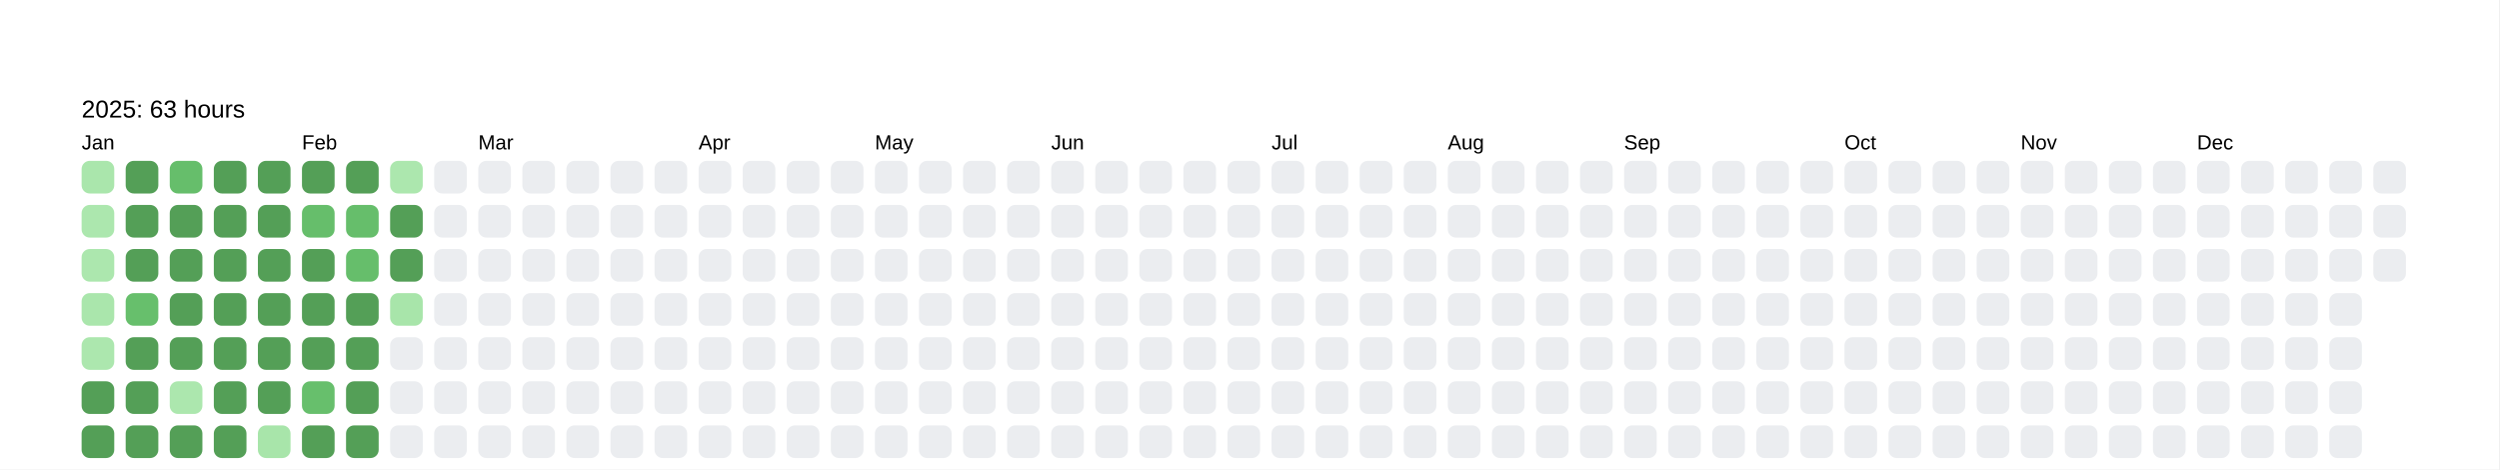
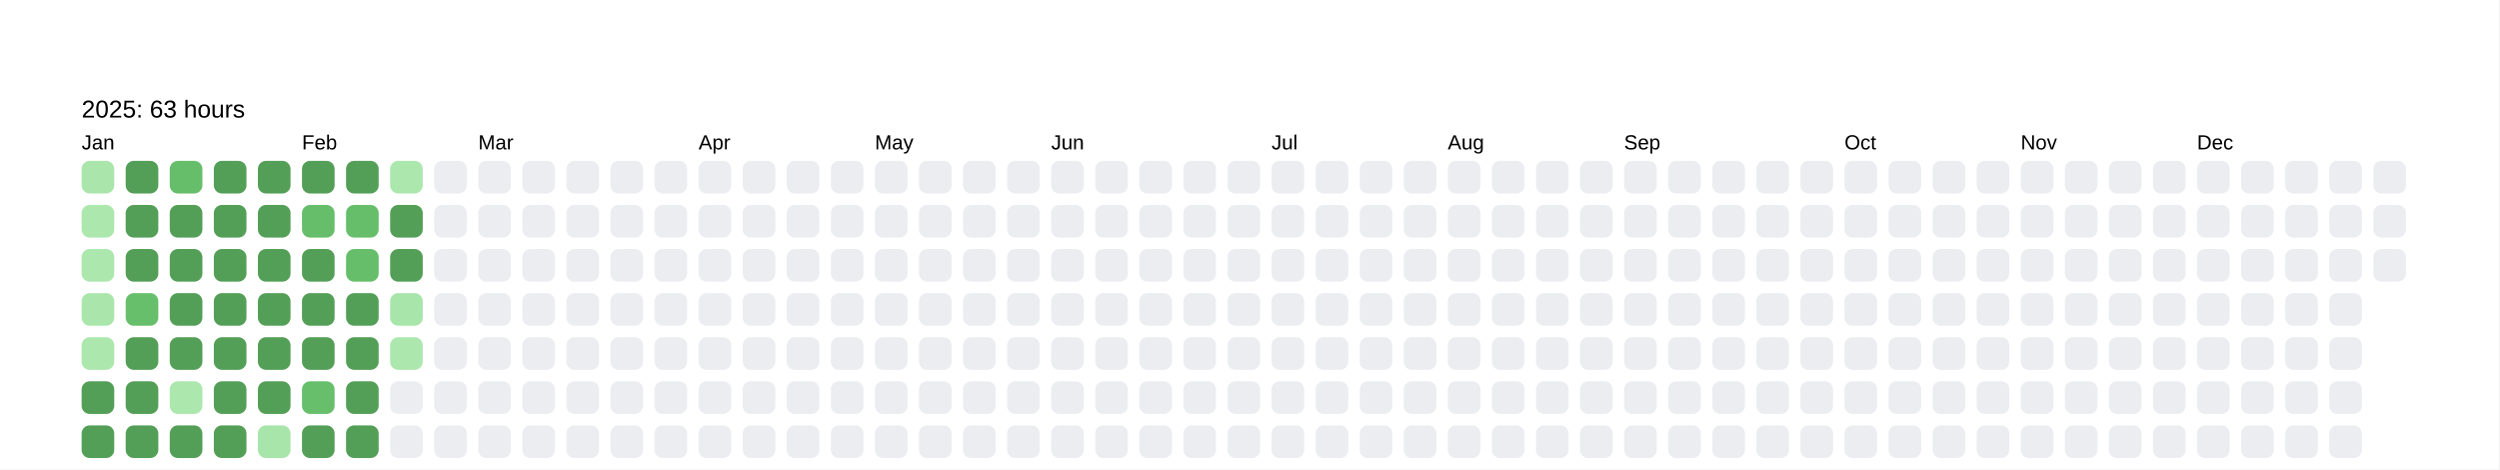
<svg xmlns="http://www.w3.org/2000/svg" baseProfile="full" height="57.5mm" version="1.1" viewBox="0,0,306.2,57.5" width="306.2mm">
  <defs />
  <rect fill="#FFFFFF" height="57.5" width="306.2" x="0" y="0" />
  <text fill="#000000" style="font-size:6px; font-family:Arial; font-weight:bold;" x="10" y="10" />
  <text fill="#000000" style="font-size:3px; font-family:Arial;" x="10" y="14.4">2025: 63 hours</text>
  <text fill="#000000" style="font-size:2.5px; font-family:Arial" x="10" y="18.3">Jan</text>
  <rect fill="#aae6ac" height="4" rx="1" ry="1" width="4" x="10" y="19.7" />
  <rect fill="#ace7ae" height="4" rx="1" ry="1" width="4" x="10" y="25.1" />
  <rect fill="#ace7ae" height="4" rx="1" ry="1" width="4" x="10" y="30.5" />
  <rect fill="#aae6ac" height="4" rx="1" ry="1" width="4" x="10" y="35.9" />
  <rect fill="#ace7ae" height="4" rx="1" ry="1" width="4" x="10" y="41.3" />
  <rect fill="#549F57" height="4" rx="1" ry="1" width="4" x="10" y="46.7" />
  <rect fill="#549F57" height="4" rx="1" ry="1" width="4" x="10" y="52.1" />
  <rect fill="#549F57" height="4" rx="1" ry="1" width="4" x="15.4" y="19.7" />
  <rect fill="#549F57" height="4" rx="1" ry="1" width="4" x="15.4" y="25.1" />
  <rect fill="#549F57" height="4" rx="1" ry="1" width="4" x="15.4" y="30.5" />
  <rect fill="#67bf6c" height="4" rx="1" ry="1" width="4" x="15.4" y="35.9" />
  <rect fill="#549F57" height="4" rx="1" ry="1" width="4" x="15.4" y="41.3" />
  <rect fill="#549F57" height="4" rx="1" ry="1" width="4" x="15.4" y="46.7" />
  <rect fill="#549F57" height="4" rx="1" ry="1" width="4" x="15.4" y="52.1" />
  <rect fill="#66be6b" height="4" rx="1" ry="1" width="4" x="20.8" y="19.7" />
  <rect fill="#549F57" height="4" rx="1" ry="1" width="4" x="20.8" y="25.1" />
  <rect fill="#549F57" height="4" rx="1" ry="1" width="4" x="20.8" y="30.5" />
  <rect fill="#549F57" height="4" rx="1" ry="1" width="4" x="20.8" y="35.9" />
  <rect fill="#549F57" height="4" rx="1" ry="1" width="4" x="20.8" y="41.3" />
  <rect fill="#ace7ae" height="4" rx="1" ry="1" width="4" x="20.8" y="46.7" />
  <rect fill="#549F57" height="4" rx="1" ry="1" width="4" x="20.8" y="52.1" />
  <rect fill="#549F57" height="4" rx="1" ry="1" width="4" x="26.2" y="19.7" />
  <rect fill="#549F57" height="4" rx="1" ry="1" width="4" x="26.2" y="25.1" />
  <rect fill="#549F57" height="4" rx="1" ry="1" width="4" x="26.2" y="30.5" />
  <rect fill="#549F57" height="4" rx="1" ry="1" width="4" x="26.2" y="35.9" />
  <rect fill="#549F57" height="4" rx="1" ry="1" width="4" x="26.2" y="41.3" />
  <rect fill="#549F57" height="4" rx="1" ry="1" width="4" x="26.2" y="46.7" />
  <rect fill="#549F57" height="4" rx="1" ry="1" width="4" x="26.2" y="52.1" />
  <rect fill="#549F57" height="4" rx="1" ry="1" width="4" x="31.6" y="19.7" />
  <rect fill="#549F57" height="4" rx="1" ry="1" width="4" x="31.6" y="25.1" />
  <rect fill="#549F57" height="4" rx="1" ry="1" width="4" x="31.6" y="30.5" />
  <rect fill="#549F57" height="4" rx="1" ry="1" width="4" x="31.6" y="35.9" />
  <rect fill="#549F57" height="4" rx="1" ry="1" width="4" x="31.6" y="41.3" />
  <rect fill="#549F57" height="4" rx="1" ry="1" width="4" x="31.6" y="46.7" />
  <rect fill="#a8e5aa" height="4" rx="1" ry="1" width="4" x="31.6" y="52.1" />
  <text fill="#000000" style="font-size:2.5px; font-family:Arial" x="37.0" y="18.3">Feb</text>
  <rect fill="#549F57" height="4" rx="1" ry="1" width="4" x="37.0" y="19.7" />
  <rect fill="#66be6b" height="4" rx="1" ry="1" width="4" x="37.0" y="25.1" />
  <rect fill="#549F57" height="4" rx="1" ry="1" width="4" x="37.0" y="30.5" />
  <rect fill="#549F57" height="4" rx="1" ry="1" width="4" x="37.0" y="35.9" />
  <rect fill="#549F57" height="4" rx="1" ry="1" width="4" x="37.0" y="41.3" />
  <rect fill="#67bf6c" height="4" rx="1" ry="1" width="4" x="37.0" y="46.7" />
  <rect fill="#549F57" height="4" rx="1" ry="1" width="4" x="37.0" y="52.1" />
  <rect fill="#549F57" height="4" rx="1" ry="1" width="4" x="42.4" y="19.7" />
  <rect fill="#66be6b" height="4" rx="1" ry="1" width="4" x="42.4" y="25.1" />
  <rect fill="#66be6b" height="4" rx="1" ry="1" width="4" x="42.4" y="30.5" />
  <rect fill="#549F57" height="4" rx="1" ry="1" width="4" x="42.4" y="35.9" />
  <rect fill="#549F57" height="4" rx="1" ry="1" width="4" x="42.4" y="41.3" />
  <rect fill="#549F57" height="4" rx="1" ry="1" width="4" x="42.4" y="46.7" />
  <rect fill="#549F57" height="4" rx="1" ry="1" width="4" x="42.4" y="52.1" />
  <rect fill="#ace7ae" height="4" rx="1" ry="1" width="4" x="47.8" y="19.7" />
  <rect fill="#549F57" height="4" rx="1" ry="1" width="4" x="47.8" y="25.1" />
  <rect fill="#549F57" height="4" rx="1" ry="1" width="4" x="47.8" y="30.5" />
  <rect fill="#a8e5aa" height="4" rx="1" ry="1" width="4" x="47.8" y="35.9" />
-   <rect fill="#EBEDF0" height="4" rx="1" ry="1" width="4" x="47.8" y="41.3" />
+   <rect fill="#ace7ae" height="4" rx="1" ry="1" width="4" x="47.8" y="41.3" />
  <rect fill="#EBEDF0" height="4" rx="1" ry="1" width="4" x="47.8" y="46.7" />
  <rect fill="#EBEDF0" height="4" rx="1" ry="1" width="4" x="47.8" y="52.1" />
  <rect fill="#EBEDF0" height="4" rx="1" ry="1" width="4" x="53.2" y="19.7" />
  <rect fill="#EBEDF0" height="4" rx="1" ry="1" width="4" x="53.2" y="25.1" />
  <rect fill="#EBEDF0" height="4" rx="1" ry="1" width="4" x="53.2" y="30.5" />
  <rect fill="#EBEDF0" height="4" rx="1" ry="1" width="4" x="53.2" y="35.9" />
  <rect fill="#EBEDF0" height="4" rx="1" ry="1" width="4" x="53.2" y="41.3" />
  <rect fill="#EBEDF0" height="4" rx="1" ry="1" width="4" x="53.2" y="46.7" />
  <rect fill="#EBEDF0" height="4" rx="1" ry="1" width="4" x="53.2" y="52.1" />
  <text fill="#000000" style="font-size:2.5px; font-family:Arial" x="58.6" y="18.3">Mar</text>
  <rect fill="#EBEDF0" height="4" rx="1" ry="1" width="4" x="58.6" y="19.7" />
  <rect fill="#EBEDF0" height="4" rx="1" ry="1" width="4" x="58.6" y="25.1" />
  <rect fill="#EBEDF0" height="4" rx="1" ry="1" width="4" x="58.6" y="30.5" />
  <rect fill="#EBEDF0" height="4" rx="1" ry="1" width="4" x="58.6" y="35.9" />
  <rect fill="#EBEDF0" height="4" rx="1" ry="1" width="4" x="58.6" y="41.3" />
  <rect fill="#EBEDF0" height="4" rx="1" ry="1" width="4" x="58.6" y="46.7" />
  <rect fill="#EBEDF0" height="4" rx="1" ry="1" width="4" x="58.6" y="52.1" />
  <rect fill="#EBEDF0" height="4" rx="1" ry="1" width="4" x="64" y="19.7" />
  <rect fill="#EBEDF0" height="4" rx="1" ry="1" width="4" x="64" y="25.1" />
  <rect fill="#EBEDF0" height="4" rx="1" ry="1" width="4" x="64" y="30.5" />
  <rect fill="#EBEDF0" height="4" rx="1" ry="1" width="4" x="64" y="35.9" />
  <rect fill="#EBEDF0" height="4" rx="1" ry="1" width="4" x="64" y="41.3" />
  <rect fill="#EBEDF0" height="4" rx="1" ry="1" width="4" x="64" y="46.7" />
  <rect fill="#EBEDF0" height="4" rx="1" ry="1" width="4" x="64" y="52.1" />
  <rect fill="#EBEDF0" height="4" rx="1" ry="1" width="4" x="69.4" y="19.7" />
  <rect fill="#EBEDF0" height="4" rx="1" ry="1" width="4" x="69.4" y="25.1" />
  <rect fill="#EBEDF0" height="4" rx="1" ry="1" width="4" x="69.4" y="30.5" />
  <rect fill="#EBEDF0" height="4" rx="1" ry="1" width="4" x="69.4" y="35.9" />
  <rect fill="#EBEDF0" height="4" rx="1" ry="1" width="4" x="69.4" y="41.3" />
  <rect fill="#EBEDF0" height="4" rx="1" ry="1" width="4" x="69.4" y="46.7" />
  <rect fill="#EBEDF0" height="4" rx="1" ry="1" width="4" x="69.4" y="52.1" />
  <rect fill="#EBEDF0" height="4" rx="1" ry="1" width="4" x="74.8" y="19.7" />
  <rect fill="#EBEDF0" height="4" rx="1" ry="1" width="4" x="74.8" y="25.1" />
  <rect fill="#EBEDF0" height="4" rx="1" ry="1" width="4" x="74.8" y="30.5" />
  <rect fill="#EBEDF0" height="4" rx="1" ry="1" width="4" x="74.8" y="35.9" />
  <rect fill="#EBEDF0" height="4" rx="1" ry="1" width="4" x="74.8" y="41.3" />
  <rect fill="#EBEDF0" height="4" rx="1" ry="1" width="4" x="74.8" y="46.7" />
  <rect fill="#EBEDF0" height="4" rx="1" ry="1" width="4" x="74.8" y="52.1" />
  <rect fill="#EBEDF0" height="4" rx="1" ry="1" width="4" x="80.2" y="19.7" />
  <rect fill="#EBEDF0" height="4" rx="1" ry="1" width="4" x="80.2" y="25.1" />
  <rect fill="#EBEDF0" height="4" rx="1" ry="1" width="4" x="80.2" y="30.5" />
  <rect fill="#EBEDF0" height="4" rx="1" ry="1" width="4" x="80.2" y="35.9" />
  <rect fill="#EBEDF0" height="4" rx="1" ry="1" width="4" x="80.2" y="41.3" />
  <rect fill="#EBEDF0" height="4" rx="1" ry="1" width="4" x="80.2" y="46.7" />
  <rect fill="#EBEDF0" height="4" rx="1" ry="1" width="4" x="80.2" y="52.1" />
  <text fill="#000000" style="font-size:2.5px; font-family:Arial" x="85.6" y="18.3">Apr</text>
  <rect fill="#EBEDF0" height="4" rx="1" ry="1" width="4" x="85.6" y="19.7" />
  <rect fill="#EBEDF0" height="4" rx="1" ry="1" width="4" x="85.6" y="25.1" />
  <rect fill="#EBEDF0" height="4" rx="1" ry="1" width="4" x="85.6" y="30.5" />
  <rect fill="#EBEDF0" height="4" rx="1" ry="1" width="4" x="85.6" y="35.9" />
  <rect fill="#EBEDF0" height="4" rx="1" ry="1" width="4" x="85.6" y="41.3" />
  <rect fill="#EBEDF0" height="4" rx="1" ry="1" width="4" x="85.6" y="46.7" />
  <rect fill="#EBEDF0" height="4" rx="1" ry="1" width="4" x="85.6" y="52.1" />
  <rect fill="#EBEDF0" height="4" rx="1" ry="1" width="4" x="91" y="19.7" />
  <rect fill="#EBEDF0" height="4" rx="1" ry="1" width="4" x="91" y="25.1" />
  <rect fill="#EBEDF0" height="4" rx="1" ry="1" width="4" x="91" y="30.5" />
  <rect fill="#EBEDF0" height="4" rx="1" ry="1" width="4" x="91" y="35.9" />
  <rect fill="#EBEDF0" height="4" rx="1" ry="1" width="4" x="91" y="41.3" />
  <rect fill="#EBEDF0" height="4" rx="1" ry="1" width="4" x="91" y="46.7" />
  <rect fill="#EBEDF0" height="4" rx="1" ry="1" width="4" x="91" y="52.1" />
  <rect fill="#EBEDF0" height="4" rx="1" ry="1" width="4" x="96.4" y="19.7" />
  <rect fill="#EBEDF0" height="4" rx="1" ry="1" width="4" x="96.4" y="25.1" />
  <rect fill="#EBEDF0" height="4" rx="1" ry="1" width="4" x="96.4" y="30.5" />
  <rect fill="#EBEDF0" height="4" rx="1" ry="1" width="4" x="96.4" y="35.9" />
  <rect fill="#EBEDF0" height="4" rx="1" ry="1" width="4" x="96.4" y="41.3" />
  <rect fill="#EBEDF0" height="4" rx="1" ry="1" width="4" x="96.4" y="46.7" />
  <rect fill="#EBEDF0" height="4" rx="1" ry="1" width="4" x="96.4" y="52.1" />
  <rect fill="#EBEDF0" height="4" rx="1" ry="1" width="4" x="101.8" y="19.7" />
  <rect fill="#EBEDF0" height="4" rx="1" ry="1" width="4" x="101.8" y="25.1" />
  <rect fill="#EBEDF0" height="4" rx="1" ry="1" width="4" x="101.8" y="30.5" />
  <rect fill="#EBEDF0" height="4" rx="1" ry="1" width="4" x="101.8" y="35.9" />
  <rect fill="#EBEDF0" height="4" rx="1" ry="1" width="4" x="101.8" y="41.3" />
  <rect fill="#EBEDF0" height="4" rx="1" ry="1" width="4" x="101.8" y="46.7" />
  <rect fill="#EBEDF0" height="4" rx="1" ry="1" width="4" x="101.8" y="52.1" />
  <text fill="#000000" style="font-size:2.5px; font-family:Arial" x="107.2" y="18.3">May</text>
  <rect fill="#EBEDF0" height="4" rx="1" ry="1" width="4" x="107.2" y="19.7" />
  <rect fill="#EBEDF0" height="4" rx="1" ry="1" width="4" x="107.2" y="25.1" />
  <rect fill="#EBEDF0" height="4" rx="1" ry="1" width="4" x="107.2" y="30.5" />
  <rect fill="#EBEDF0" height="4" rx="1" ry="1" width="4" x="107.2" y="35.9" />
  <rect fill="#EBEDF0" height="4" rx="1" ry="1" width="4" x="107.2" y="41.3" />
  <rect fill="#EBEDF0" height="4" rx="1" ry="1" width="4" x="107.2" y="46.7" />
  <rect fill="#EBEDF0" height="4" rx="1" ry="1" width="4" x="107.2" y="52.1" />
  <rect fill="#EBEDF0" height="4" rx="1" ry="1" width="4" x="112.6" y="19.7" />
  <rect fill="#EBEDF0" height="4" rx="1" ry="1" width="4" x="112.6" y="25.1" />
  <rect fill="#EBEDF0" height="4" rx="1" ry="1" width="4" x="112.6" y="30.5" />
  <rect fill="#EBEDF0" height="4" rx="1" ry="1" width="4" x="112.6" y="35.9" />
  <rect fill="#EBEDF0" height="4" rx="1" ry="1" width="4" x="112.6" y="41.3" />
  <rect fill="#EBEDF0" height="4" rx="1" ry="1" width="4" x="112.6" y="46.7" />
  <rect fill="#EBEDF0" height="4" rx="1" ry="1" width="4" x="112.6" y="52.1" />
  <rect fill="#EBEDF0" height="4" rx="1" ry="1" width="4" x="118" y="19.7" />
  <rect fill="#EBEDF0" height="4" rx="1" ry="1" width="4" x="118" y="25.1" />
  <rect fill="#EBEDF0" height="4" rx="1" ry="1" width="4" x="118" y="30.5" />
  <rect fill="#EBEDF0" height="4" rx="1" ry="1" width="4" x="118" y="35.9" />
  <rect fill="#EBEDF0" height="4" rx="1" ry="1" width="4" x="118" y="41.3" />
  <rect fill="#EBEDF0" height="4" rx="1" ry="1" width="4" x="118" y="46.7" />
  <rect fill="#EBEDF0" height="4" rx="1" ry="1" width="4" x="118" y="52.1" />
  <rect fill="#EBEDF0" height="4" rx="1" ry="1" width="4" x="123.4" y="19.7" />
  <rect fill="#EBEDF0" height="4" rx="1" ry="1" width="4" x="123.4" y="25.1" />
  <rect fill="#EBEDF0" height="4" rx="1" ry="1" width="4" x="123.4" y="30.5" />
  <rect fill="#EBEDF0" height="4" rx="1" ry="1" width="4" x="123.4" y="35.9" />
  <rect fill="#EBEDF0" height="4" rx="1" ry="1" width="4" x="123.4" y="41.3" />
  <rect fill="#EBEDF0" height="4" rx="1" ry="1" width="4" x="123.4" y="46.7" />
  <rect fill="#EBEDF0" height="4" rx="1" ry="1" width="4" x="123.4" y="52.1" />
  <text fill="#000000" style="font-size:2.5px; font-family:Arial" x="128.8" y="18.3">Jun</text>
  <rect fill="#EBEDF0" height="4" rx="1" ry="1" width="4" x="128.8" y="19.7" />
  <rect fill="#EBEDF0" height="4" rx="1" ry="1" width="4" x="128.8" y="25.1" />
  <rect fill="#EBEDF0" height="4" rx="1" ry="1" width="4" x="128.8" y="30.5" />
  <rect fill="#EBEDF0" height="4" rx="1" ry="1" width="4" x="128.8" y="35.9" />
  <rect fill="#EBEDF0" height="4" rx="1" ry="1" width="4" x="128.8" y="41.3" />
  <rect fill="#EBEDF0" height="4" rx="1" ry="1" width="4" x="128.8" y="46.7" />
  <rect fill="#EBEDF0" height="4" rx="1" ry="1" width="4" x="128.8" y="52.1" />
  <rect fill="#EBEDF0" height="4" rx="1" ry="1" width="4" x="134.2" y="19.7" />
  <rect fill="#EBEDF0" height="4" rx="1" ry="1" width="4" x="134.2" y="25.1" />
  <rect fill="#EBEDF0" height="4" rx="1" ry="1" width="4" x="134.2" y="30.5" />
  <rect fill="#EBEDF0" height="4" rx="1" ry="1" width="4" x="134.2" y="35.9" />
  <rect fill="#EBEDF0" height="4" rx="1" ry="1" width="4" x="134.2" y="41.3" />
  <rect fill="#EBEDF0" height="4" rx="1" ry="1" width="4" x="134.2" y="46.7" />
  <rect fill="#EBEDF0" height="4" rx="1" ry="1" width="4" x="134.2" y="52.1" />
  <rect fill="#EBEDF0" height="4" rx="1" ry="1" width="4" x="139.6" y="19.7" />
  <rect fill="#EBEDF0" height="4" rx="1" ry="1" width="4" x="139.6" y="25.1" />
  <rect fill="#EBEDF0" height="4" rx="1" ry="1" width="4" x="139.6" y="30.5" />
  <rect fill="#EBEDF0" height="4" rx="1" ry="1" width="4" x="139.6" y="35.9" />
  <rect fill="#EBEDF0" height="4" rx="1" ry="1" width="4" x="139.6" y="41.3" />
  <rect fill="#EBEDF0" height="4" rx="1" ry="1" width="4" x="139.6" y="46.7" />
  <rect fill="#EBEDF0" height="4" rx="1" ry="1" width="4" x="139.6" y="52.1" />
  <rect fill="#EBEDF0" height="4" rx="1" ry="1" width="4" x="145" y="19.7" />
  <rect fill="#EBEDF0" height="4" rx="1" ry="1" width="4" x="145" y="25.1" />
  <rect fill="#EBEDF0" height="4" rx="1" ry="1" width="4" x="145" y="30.5" />
  <rect fill="#EBEDF0" height="4" rx="1" ry="1" width="4" x="145" y="35.9" />
  <rect fill="#EBEDF0" height="4" rx="1" ry="1" width="4" x="145" y="41.3" />
  <rect fill="#EBEDF0" height="4" rx="1" ry="1" width="4" x="145" y="46.7" />
  <rect fill="#EBEDF0" height="4" rx="1" ry="1" width="4" x="145" y="52.1" />
  <rect fill="#EBEDF0" height="4" rx="1" ry="1" width="4" x="150.4" y="19.7" />
  <rect fill="#EBEDF0" height="4" rx="1" ry="1" width="4" x="150.4" y="25.1" />
  <rect fill="#EBEDF0" height="4" rx="1" ry="1" width="4" x="150.4" y="30.5" />
  <rect fill="#EBEDF0" height="4" rx="1" ry="1" width="4" x="150.4" y="35.9" />
  <rect fill="#EBEDF0" height="4" rx="1" ry="1" width="4" x="150.4" y="41.3" />
  <rect fill="#EBEDF0" height="4" rx="1" ry="1" width="4" x="150.4" y="46.7" />
  <rect fill="#EBEDF0" height="4" rx="1" ry="1" width="4" x="150.4" y="52.1" />
  <text fill="#000000" style="font-size:2.5px; font-family:Arial" x="155.8" y="18.3">Jul</text>
  <rect fill="#EBEDF0" height="4" rx="1" ry="1" width="4" x="155.8" y="19.7" />
  <rect fill="#EBEDF0" height="4" rx="1" ry="1" width="4" x="155.8" y="25.1" />
  <rect fill="#EBEDF0" height="4" rx="1" ry="1" width="4" x="155.8" y="30.5" />
  <rect fill="#EBEDF0" height="4" rx="1" ry="1" width="4" x="155.8" y="35.9" />
  <rect fill="#EBEDF0" height="4" rx="1" ry="1" width="4" x="155.8" y="41.3" />
  <rect fill="#EBEDF0" height="4" rx="1" ry="1" width="4" x="155.8" y="46.7" />
  <rect fill="#EBEDF0" height="4" rx="1" ry="1" width="4" x="155.8" y="52.1" />
  <rect fill="#EBEDF0" height="4" rx="1" ry="1" width="4" x="161.2" y="19.7" />
  <rect fill="#EBEDF0" height="4" rx="1" ry="1" width="4" x="161.2" y="25.1" />
  <rect fill="#EBEDF0" height="4" rx="1" ry="1" width="4" x="161.2" y="30.5" />
  <rect fill="#EBEDF0" height="4" rx="1" ry="1" width="4" x="161.2" y="35.9" />
  <rect fill="#EBEDF0" height="4" rx="1" ry="1" width="4" x="161.2" y="41.3" />
  <rect fill="#EBEDF0" height="4" rx="1" ry="1" width="4" x="161.2" y="46.7" />
  <rect fill="#EBEDF0" height="4" rx="1" ry="1" width="4" x="161.2" y="52.1" />
  <rect fill="#EBEDF0" height="4" rx="1" ry="1" width="4" x="166.6" y="19.7" />
  <rect fill="#EBEDF0" height="4" rx="1" ry="1" width="4" x="166.6" y="25.1" />
  <rect fill="#EBEDF0" height="4" rx="1" ry="1" width="4" x="166.6" y="30.5" />
  <rect fill="#EBEDF0" height="4" rx="1" ry="1" width="4" x="166.6" y="35.9" />
  <rect fill="#EBEDF0" height="4" rx="1" ry="1" width="4" x="166.6" y="41.3" />
  <rect fill="#EBEDF0" height="4" rx="1" ry="1" width="4" x="166.6" y="46.7" />
  <rect fill="#EBEDF0" height="4" rx="1" ry="1" width="4" x="166.6" y="52.1" />
  <rect fill="#EBEDF0" height="4" rx="1" ry="1" width="4" x="172" y="19.7" />
  <rect fill="#EBEDF0" height="4" rx="1" ry="1" width="4" x="172" y="25.1" />
  <rect fill="#EBEDF0" height="4" rx="1" ry="1" width="4" x="172" y="30.5" />
  <rect fill="#EBEDF0" height="4" rx="1" ry="1" width="4" x="172" y="35.9" />
  <rect fill="#EBEDF0" height="4" rx="1" ry="1" width="4" x="172" y="41.3" />
  <rect fill="#EBEDF0" height="4" rx="1" ry="1" width="4" x="172" y="46.7" />
  <rect fill="#EBEDF0" height="4" rx="1" ry="1" width="4" x="172" y="52.1" />
  <text fill="#000000" style="font-size:2.5px; font-family:Arial" x="177.4" y="18.3">Aug</text>
  <rect fill="#EBEDF0" height="4" rx="1" ry="1" width="4" x="177.4" y="19.7" />
  <rect fill="#EBEDF0" height="4" rx="1" ry="1" width="4" x="177.4" y="25.1" />
  <rect fill="#EBEDF0" height="4" rx="1" ry="1" width="4" x="177.4" y="30.5" />
  <rect fill="#EBEDF0" height="4" rx="1" ry="1" width="4" x="177.4" y="35.9" />
  <rect fill="#EBEDF0" height="4" rx="1" ry="1" width="4" x="177.4" y="41.3" />
  <rect fill="#EBEDF0" height="4" rx="1" ry="1" width="4" x="177.4" y="46.7" />
  <rect fill="#EBEDF0" height="4" rx="1" ry="1" width="4" x="177.4" y="52.1" />
  <rect fill="#EBEDF0" height="4" rx="1" ry="1" width="4" x="182.8" y="19.7" />
  <rect fill="#EBEDF0" height="4" rx="1" ry="1" width="4" x="182.8" y="25.1" />
  <rect fill="#EBEDF0" height="4" rx="1" ry="1" width="4" x="182.8" y="30.5" />
  <rect fill="#EBEDF0" height="4" rx="1" ry="1" width="4" x="182.8" y="35.9" />
  <rect fill="#EBEDF0" height="4" rx="1" ry="1" width="4" x="182.8" y="41.3" />
  <rect fill="#EBEDF0" height="4" rx="1" ry="1" width="4" x="182.8" y="46.7" />
  <rect fill="#EBEDF0" height="4" rx="1" ry="1" width="4" x="182.8" y="52.1" />
  <rect fill="#EBEDF0" height="4" rx="1" ry="1" width="4" x="188.2" y="19.7" />
  <rect fill="#EBEDF0" height="4" rx="1" ry="1" width="4" x="188.2" y="25.1" />
  <rect fill="#EBEDF0" height="4" rx="1" ry="1" width="4" x="188.2" y="30.5" />
  <rect fill="#EBEDF0" height="4" rx="1" ry="1" width="4" x="188.2" y="35.9" />
  <rect fill="#EBEDF0" height="4" rx="1" ry="1" width="4" x="188.2" y="41.3" />
  <rect fill="#EBEDF0" height="4" rx="1" ry="1" width="4" x="188.2" y="46.7" />
  <rect fill="#EBEDF0" height="4" rx="1" ry="1" width="4" x="188.2" y="52.1" />
  <rect fill="#EBEDF0" height="4" rx="1" ry="1" width="4" x="193.6" y="19.7" />
  <rect fill="#EBEDF0" height="4" rx="1" ry="1" width="4" x="193.6" y="25.1" />
  <rect fill="#EBEDF0" height="4" rx="1" ry="1" width="4" x="193.6" y="30.5" />
  <rect fill="#EBEDF0" height="4" rx="1" ry="1" width="4" x="193.6" y="35.9" />
  <rect fill="#EBEDF0" height="4" rx="1" ry="1" width="4" x="193.6" y="41.3" />
  <rect fill="#EBEDF0" height="4" rx="1" ry="1" width="4" x="193.6" y="46.7" />
  <rect fill="#EBEDF0" height="4" rx="1" ry="1" width="4" x="193.6" y="52.1" />
  <text fill="#000000" style="font-size:2.5px; font-family:Arial" x="199" y="18.3">Sep</text>
  <rect fill="#EBEDF0" height="4" rx="1" ry="1" width="4" x="199" y="19.7" />
  <rect fill="#EBEDF0" height="4" rx="1" ry="1" width="4" x="199" y="25.1" />
  <rect fill="#EBEDF0" height="4" rx="1" ry="1" width="4" x="199" y="30.5" />
  <rect fill="#EBEDF0" height="4" rx="1" ry="1" width="4" x="199" y="35.9" />
  <rect fill="#EBEDF0" height="4" rx="1" ry="1" width="4" x="199" y="41.3" />
  <rect fill="#EBEDF0" height="4" rx="1" ry="1" width="4" x="199" y="46.7" />
  <rect fill="#EBEDF0" height="4" rx="1" ry="1" width="4" x="199" y="52.1" />
  <rect fill="#EBEDF0" height="4" rx="1" ry="1" width="4" x="204.4" y="19.7" />
  <rect fill="#EBEDF0" height="4" rx="1" ry="1" width="4" x="204.4" y="25.1" />
  <rect fill="#EBEDF0" height="4" rx="1" ry="1" width="4" x="204.4" y="30.5" />
  <rect fill="#EBEDF0" height="4" rx="1" ry="1" width="4" x="204.4" y="35.9" />
  <rect fill="#EBEDF0" height="4" rx="1" ry="1" width="4" x="204.4" y="41.3" />
  <rect fill="#EBEDF0" height="4" rx="1" ry="1" width="4" x="204.4" y="46.7" />
  <rect fill="#EBEDF0" height="4" rx="1" ry="1" width="4" x="204.4" y="52.1" />
  <rect fill="#EBEDF0" height="4" rx="1" ry="1" width="4" x="209.8" y="19.7" />
  <rect fill="#EBEDF0" height="4" rx="1" ry="1" width="4" x="209.8" y="25.1" />
  <rect fill="#EBEDF0" height="4" rx="1" ry="1" width="4" x="209.8" y="30.5" />
  <rect fill="#EBEDF0" height="4" rx="1" ry="1" width="4" x="209.8" y="35.9" />
  <rect fill="#EBEDF0" height="4" rx="1" ry="1" width="4" x="209.8" y="41.3" />
  <rect fill="#EBEDF0" height="4" rx="1" ry="1" width="4" x="209.8" y="46.7" />
  <rect fill="#EBEDF0" height="4" rx="1" ry="1" width="4" x="209.8" y="52.1" />
  <rect fill="#EBEDF0" height="4" rx="1" ry="1" width="4" x="215.2" y="19.7" />
  <rect fill="#EBEDF0" height="4" rx="1" ry="1" width="4" x="215.2" y="25.1" />
  <rect fill="#EBEDF0" height="4" rx="1" ry="1" width="4" x="215.2" y="30.5" />
  <rect fill="#EBEDF0" height="4" rx="1" ry="1" width="4" x="215.2" y="35.9" />
  <rect fill="#EBEDF0" height="4" rx="1" ry="1" width="4" x="215.2" y="41.3" />
  <rect fill="#EBEDF0" height="4" rx="1" ry="1" width="4" x="215.2" y="46.7" />
  <rect fill="#EBEDF0" height="4" rx="1" ry="1" width="4" x="215.2" y="52.1" />
  <rect fill="#EBEDF0" height="4" rx="1" ry="1" width="4" x="220.6" y="19.7" />
  <rect fill="#EBEDF0" height="4" rx="1" ry="1" width="4" x="220.6" y="25.1" />
  <rect fill="#EBEDF0" height="4" rx="1" ry="1" width="4" x="220.6" y="30.5" />
  <rect fill="#EBEDF0" height="4" rx="1" ry="1" width="4" x="220.6" y="35.9" />
  <rect fill="#EBEDF0" height="4" rx="1" ry="1" width="4" x="220.6" y="41.3" />
  <rect fill="#EBEDF0" height="4" rx="1" ry="1" width="4" x="220.6" y="46.7" />
  <rect fill="#EBEDF0" height="4" rx="1" ry="1" width="4" x="220.6" y="52.1" />
  <text fill="#000000" style="font-size:2.5px; font-family:Arial" x="226" y="18.3">Oct</text>
  <rect fill="#EBEDF0" height="4" rx="1" ry="1" width="4" x="226" y="19.7" />
  <rect fill="#EBEDF0" height="4" rx="1" ry="1" width="4" x="226" y="25.1" />
  <rect fill="#EBEDF0" height="4" rx="1" ry="1" width="4" x="226" y="30.5" />
  <rect fill="#EBEDF0" height="4" rx="1" ry="1" width="4" x="226" y="35.9" />
  <rect fill="#EBEDF0" height="4" rx="1" ry="1" width="4" x="226" y="41.3" />
  <rect fill="#EBEDF0" height="4" rx="1" ry="1" width="4" x="226" y="46.7" />
  <rect fill="#EBEDF0" height="4" rx="1" ry="1" width="4" x="226" y="52.1" />
  <rect fill="#EBEDF0" height="4" rx="1" ry="1" width="4" x="231.4" y="19.7" />
  <rect fill="#EBEDF0" height="4" rx="1" ry="1" width="4" x="231.4" y="25.1" />
  <rect fill="#EBEDF0" height="4" rx="1" ry="1" width="4" x="231.4" y="30.5" />
  <rect fill="#EBEDF0" height="4" rx="1" ry="1" width="4" x="231.4" y="35.9" />
  <rect fill="#EBEDF0" height="4" rx="1" ry="1" width="4" x="231.4" y="41.3" />
  <rect fill="#EBEDF0" height="4" rx="1" ry="1" width="4" x="231.4" y="46.7" />
  <rect fill="#EBEDF0" height="4" rx="1" ry="1" width="4" x="231.4" y="52.1" />
  <rect fill="#EBEDF0" height="4" rx="1" ry="1" width="4" x="236.8" y="19.7" />
  <rect fill="#EBEDF0" height="4" rx="1" ry="1" width="4" x="236.8" y="25.1" />
  <rect fill="#EBEDF0" height="4" rx="1" ry="1" width="4" x="236.8" y="30.5" />
  <rect fill="#EBEDF0" height="4" rx="1" ry="1" width="4" x="236.8" y="35.9" />
  <rect fill="#EBEDF0" height="4" rx="1" ry="1" width="4" x="236.8" y="41.3" />
  <rect fill="#EBEDF0" height="4" rx="1" ry="1" width="4" x="236.8" y="46.7" />
  <rect fill="#EBEDF0" height="4" rx="1" ry="1" width="4" x="236.8" y="52.1" />
  <rect fill="#EBEDF0" height="4" rx="1" ry="1" width="4" x="242.2" y="19.7" />
  <rect fill="#EBEDF0" height="4" rx="1" ry="1" width="4" x="242.2" y="25.1" />
  <rect fill="#EBEDF0" height="4" rx="1" ry="1" width="4" x="242.2" y="30.5" />
  <rect fill="#EBEDF0" height="4" rx="1" ry="1" width="4" x="242.2" y="35.9" />
  <rect fill="#EBEDF0" height="4" rx="1" ry="1" width="4" x="242.2" y="41.3" />
  <rect fill="#EBEDF0" height="4" rx="1" ry="1" width="4" x="242.2" y="46.7" />
  <rect fill="#EBEDF0" height="4" rx="1" ry="1" width="4" x="242.2" y="52.1" />
  <text fill="#000000" style="font-size:2.5px; font-family:Arial" x="247.6" y="18.3">Nov</text>
  <rect fill="#EBEDF0" height="4" rx="1" ry="1" width="4" x="247.6" y="19.7" />
  <rect fill="#EBEDF0" height="4" rx="1" ry="1" width="4" x="247.6" y="25.1" />
  <rect fill="#EBEDF0" height="4" rx="1" ry="1" width="4" x="247.6" y="30.5" />
  <rect fill="#EBEDF0" height="4" rx="1" ry="1" width="4" x="247.6" y="35.9" />
  <rect fill="#EBEDF0" height="4" rx="1" ry="1" width="4" x="247.6" y="41.3" />
  <rect fill="#EBEDF0" height="4" rx="1" ry="1" width="4" x="247.6" y="46.7" />
  <rect fill="#EBEDF0" height="4" rx="1" ry="1" width="4" x="247.6" y="52.1" />
  <rect fill="#EBEDF0" height="4" rx="1" ry="1" width="4" x="253" y="19.7" />
  <rect fill="#EBEDF0" height="4" rx="1" ry="1" width="4" x="253" y="25.1" />
  <rect fill="#EBEDF0" height="4" rx="1" ry="1" width="4" x="253" y="30.5" />
  <rect fill="#EBEDF0" height="4" rx="1" ry="1" width="4" x="253" y="35.9" />
  <rect fill="#EBEDF0" height="4" rx="1" ry="1" width="4" x="253" y="41.3" />
  <rect fill="#EBEDF0" height="4" rx="1" ry="1" width="4" x="253" y="46.7" />
  <rect fill="#EBEDF0" height="4" rx="1" ry="1" width="4" x="253" y="52.1" />
  <rect fill="#EBEDF0" height="4" rx="1" ry="1" width="4" x="258.4" y="19.7" />
  <rect fill="#EBEDF0" height="4" rx="1" ry="1" width="4" x="258.4" y="25.1" />
  <rect fill="#EBEDF0" height="4" rx="1" ry="1" width="4" x="258.4" y="30.5" />
  <rect fill="#EBEDF0" height="4" rx="1" ry="1" width="4" x="258.4" y="35.9" />
  <rect fill="#EBEDF0" height="4" rx="1" ry="1" width="4" x="258.4" y="41.3" />
  <rect fill="#EBEDF0" height="4" rx="1" ry="1" width="4" x="258.4" y="46.7" />
  <rect fill="#EBEDF0" height="4" rx="1" ry="1" width="4" x="258.4" y="52.1" />
  <rect fill="#EBEDF0" height="4" rx="1" ry="1" width="4" x="263.8" y="19.7" />
  <rect fill="#EBEDF0" height="4" rx="1" ry="1" width="4" x="263.8" y="25.1" />
  <rect fill="#EBEDF0" height="4" rx="1" ry="1" width="4" x="263.8" y="30.5" />
  <rect fill="#EBEDF0" height="4" rx="1" ry="1" width="4" x="263.8" y="35.9" />
  <rect fill="#EBEDF0" height="4" rx="1" ry="1" width="4" x="263.8" y="41.3" />
  <rect fill="#EBEDF0" height="4" rx="1" ry="1" width="4" x="263.8" y="46.7" />
  <rect fill="#EBEDF0" height="4" rx="1" ry="1" width="4" x="263.8" y="52.1" />
  <text fill="#000000" style="font-size:2.5px; font-family:Arial" x="269.2" y="18.3">Dec</text>
  <rect fill="#EBEDF0" height="4" rx="1" ry="1" width="4" x="269.2" y="19.7" />
  <rect fill="#EBEDF0" height="4" rx="1" ry="1" width="4" x="269.2" y="25.1" />
  <rect fill="#EBEDF0" height="4" rx="1" ry="1" width="4" x="269.2" y="30.5" />
  <rect fill="#EBEDF0" height="4" rx="1" ry="1" width="4" x="269.2" y="35.9" />
  <rect fill="#EBEDF0" height="4" rx="1" ry="1" width="4" x="269.2" y="41.3" />
  <rect fill="#EBEDF0" height="4" rx="1" ry="1" width="4" x="269.2" y="46.7" />
  <rect fill="#EBEDF0" height="4" rx="1" ry="1" width="4" x="269.2" y="52.1" />
  <rect fill="#EBEDF0" height="4" rx="1" ry="1" width="4" x="274.6" y="19.7" />
  <rect fill="#EBEDF0" height="4" rx="1" ry="1" width="4" x="274.6" y="25.1" />
  <rect fill="#EBEDF0" height="4" rx="1" ry="1" width="4" x="274.6" y="30.5" />
  <rect fill="#EBEDF0" height="4" rx="1" ry="1" width="4" x="274.6" y="35.9" />
  <rect fill="#EBEDF0" height="4" rx="1" ry="1" width="4" x="274.6" y="41.3" />
  <rect fill="#EBEDF0" height="4" rx="1" ry="1" width="4" x="274.6" y="46.7" />
  <rect fill="#EBEDF0" height="4" rx="1" ry="1" width="4" x="274.6" y="52.1" />
  <rect fill="#EBEDF0" height="4" rx="1" ry="1" width="4" x="280" y="19.7" />
  <rect fill="#EBEDF0" height="4" rx="1" ry="1" width="4" x="280" y="25.1" />
  <rect fill="#EBEDF0" height="4" rx="1" ry="1" width="4" x="280" y="30.5" />
  <rect fill="#EBEDF0" height="4" rx="1" ry="1" width="4" x="280" y="35.9" />
  <rect fill="#EBEDF0" height="4" rx="1" ry="1" width="4" x="280" y="41.3" />
  <rect fill="#EBEDF0" height="4" rx="1" ry="1" width="4" x="280" y="46.7" />
  <rect fill="#EBEDF0" height="4" rx="1" ry="1" width="4" x="280" y="52.1" />
  <rect fill="#EBEDF0" height="4" rx="1" ry="1" width="4" x="285.4" y="19.7" />
  <rect fill="#EBEDF0" height="4" rx="1" ry="1" width="4" x="285.4" y="25.1" />
  <rect fill="#EBEDF0" height="4" rx="1" ry="1" width="4" x="285.4" y="30.5" />
  <rect fill="#EBEDF0" height="4" rx="1" ry="1" width="4" x="285.4" y="35.9" />
  <rect fill="#EBEDF0" height="4" rx="1" ry="1" width="4" x="285.4" y="41.3" />
  <rect fill="#EBEDF0" height="4" rx="1" ry="1" width="4" x="285.4" y="46.7" />
  <rect fill="#EBEDF0" height="4" rx="1" ry="1" width="4" x="285.4" y="52.1" />
  <rect fill="#EBEDF0" height="4" rx="1" ry="1" width="4" x="290.8" y="19.7" />
  <rect fill="#EBEDF0" height="4" rx="1" ry="1" width="4" x="290.8" y="25.1" />
  <rect fill="#EBEDF0" height="4" rx="1" ry="1" width="4" x="290.8" y="30.5" />
</svg>
